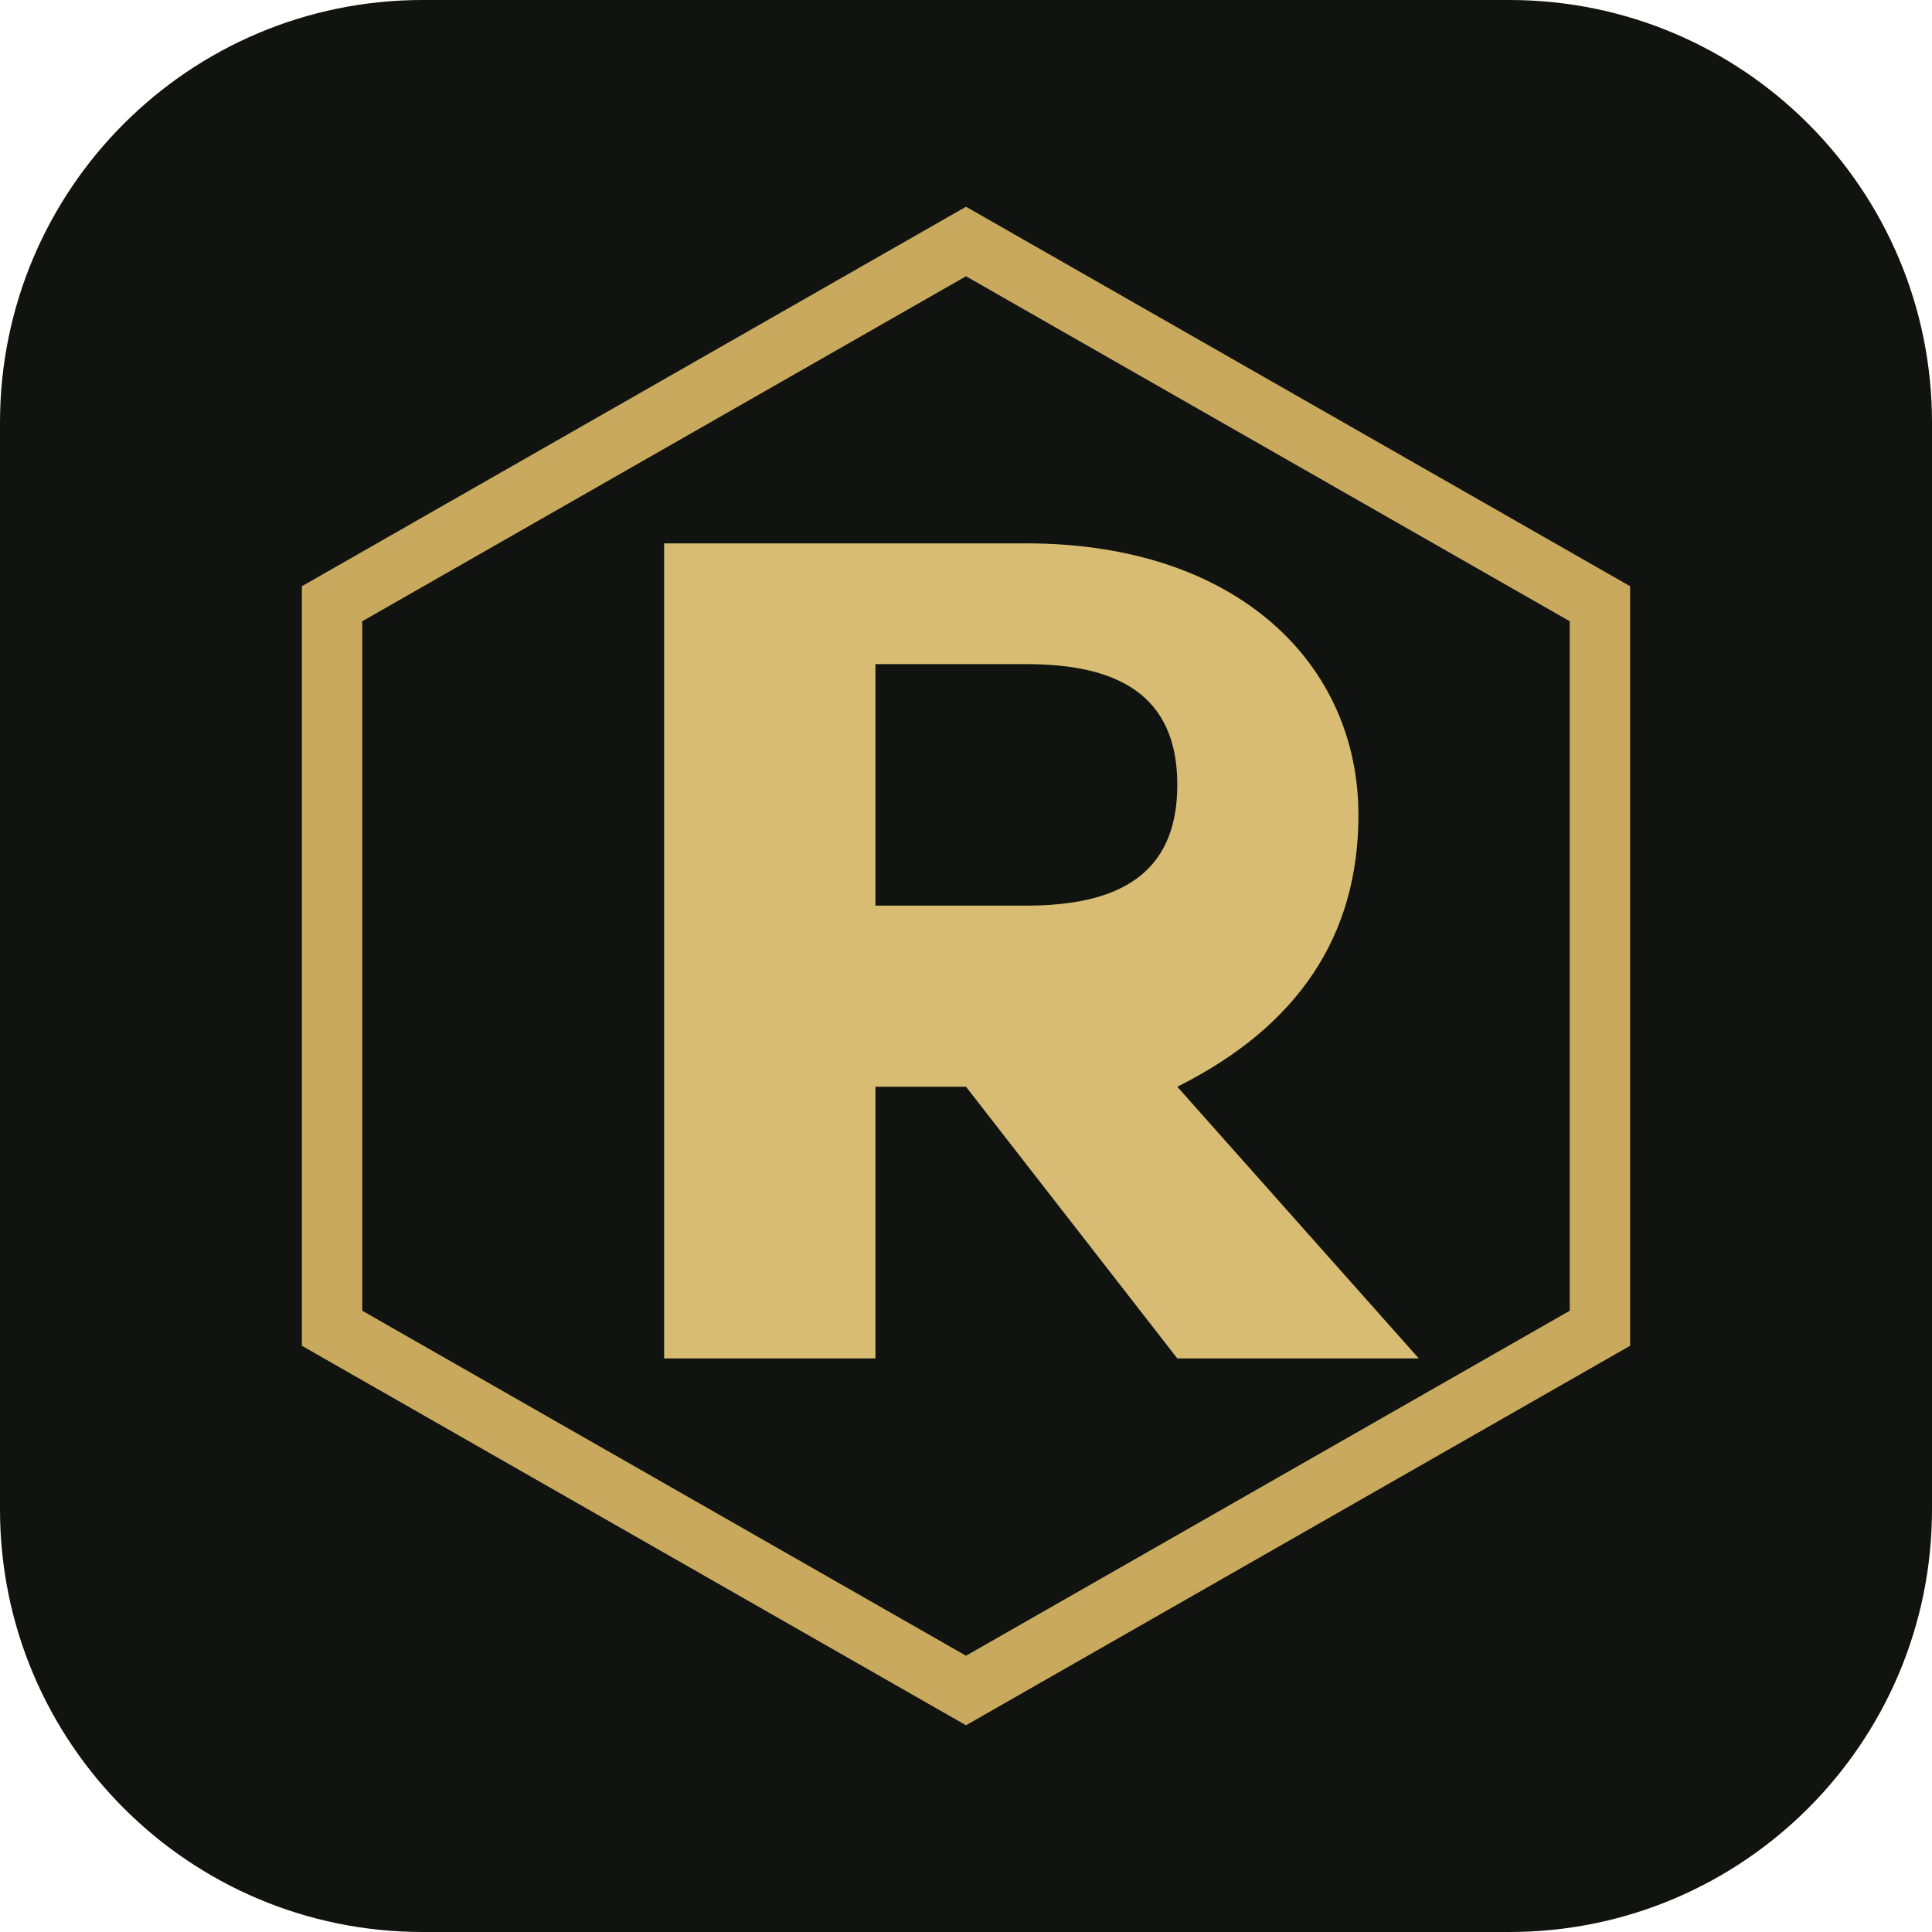
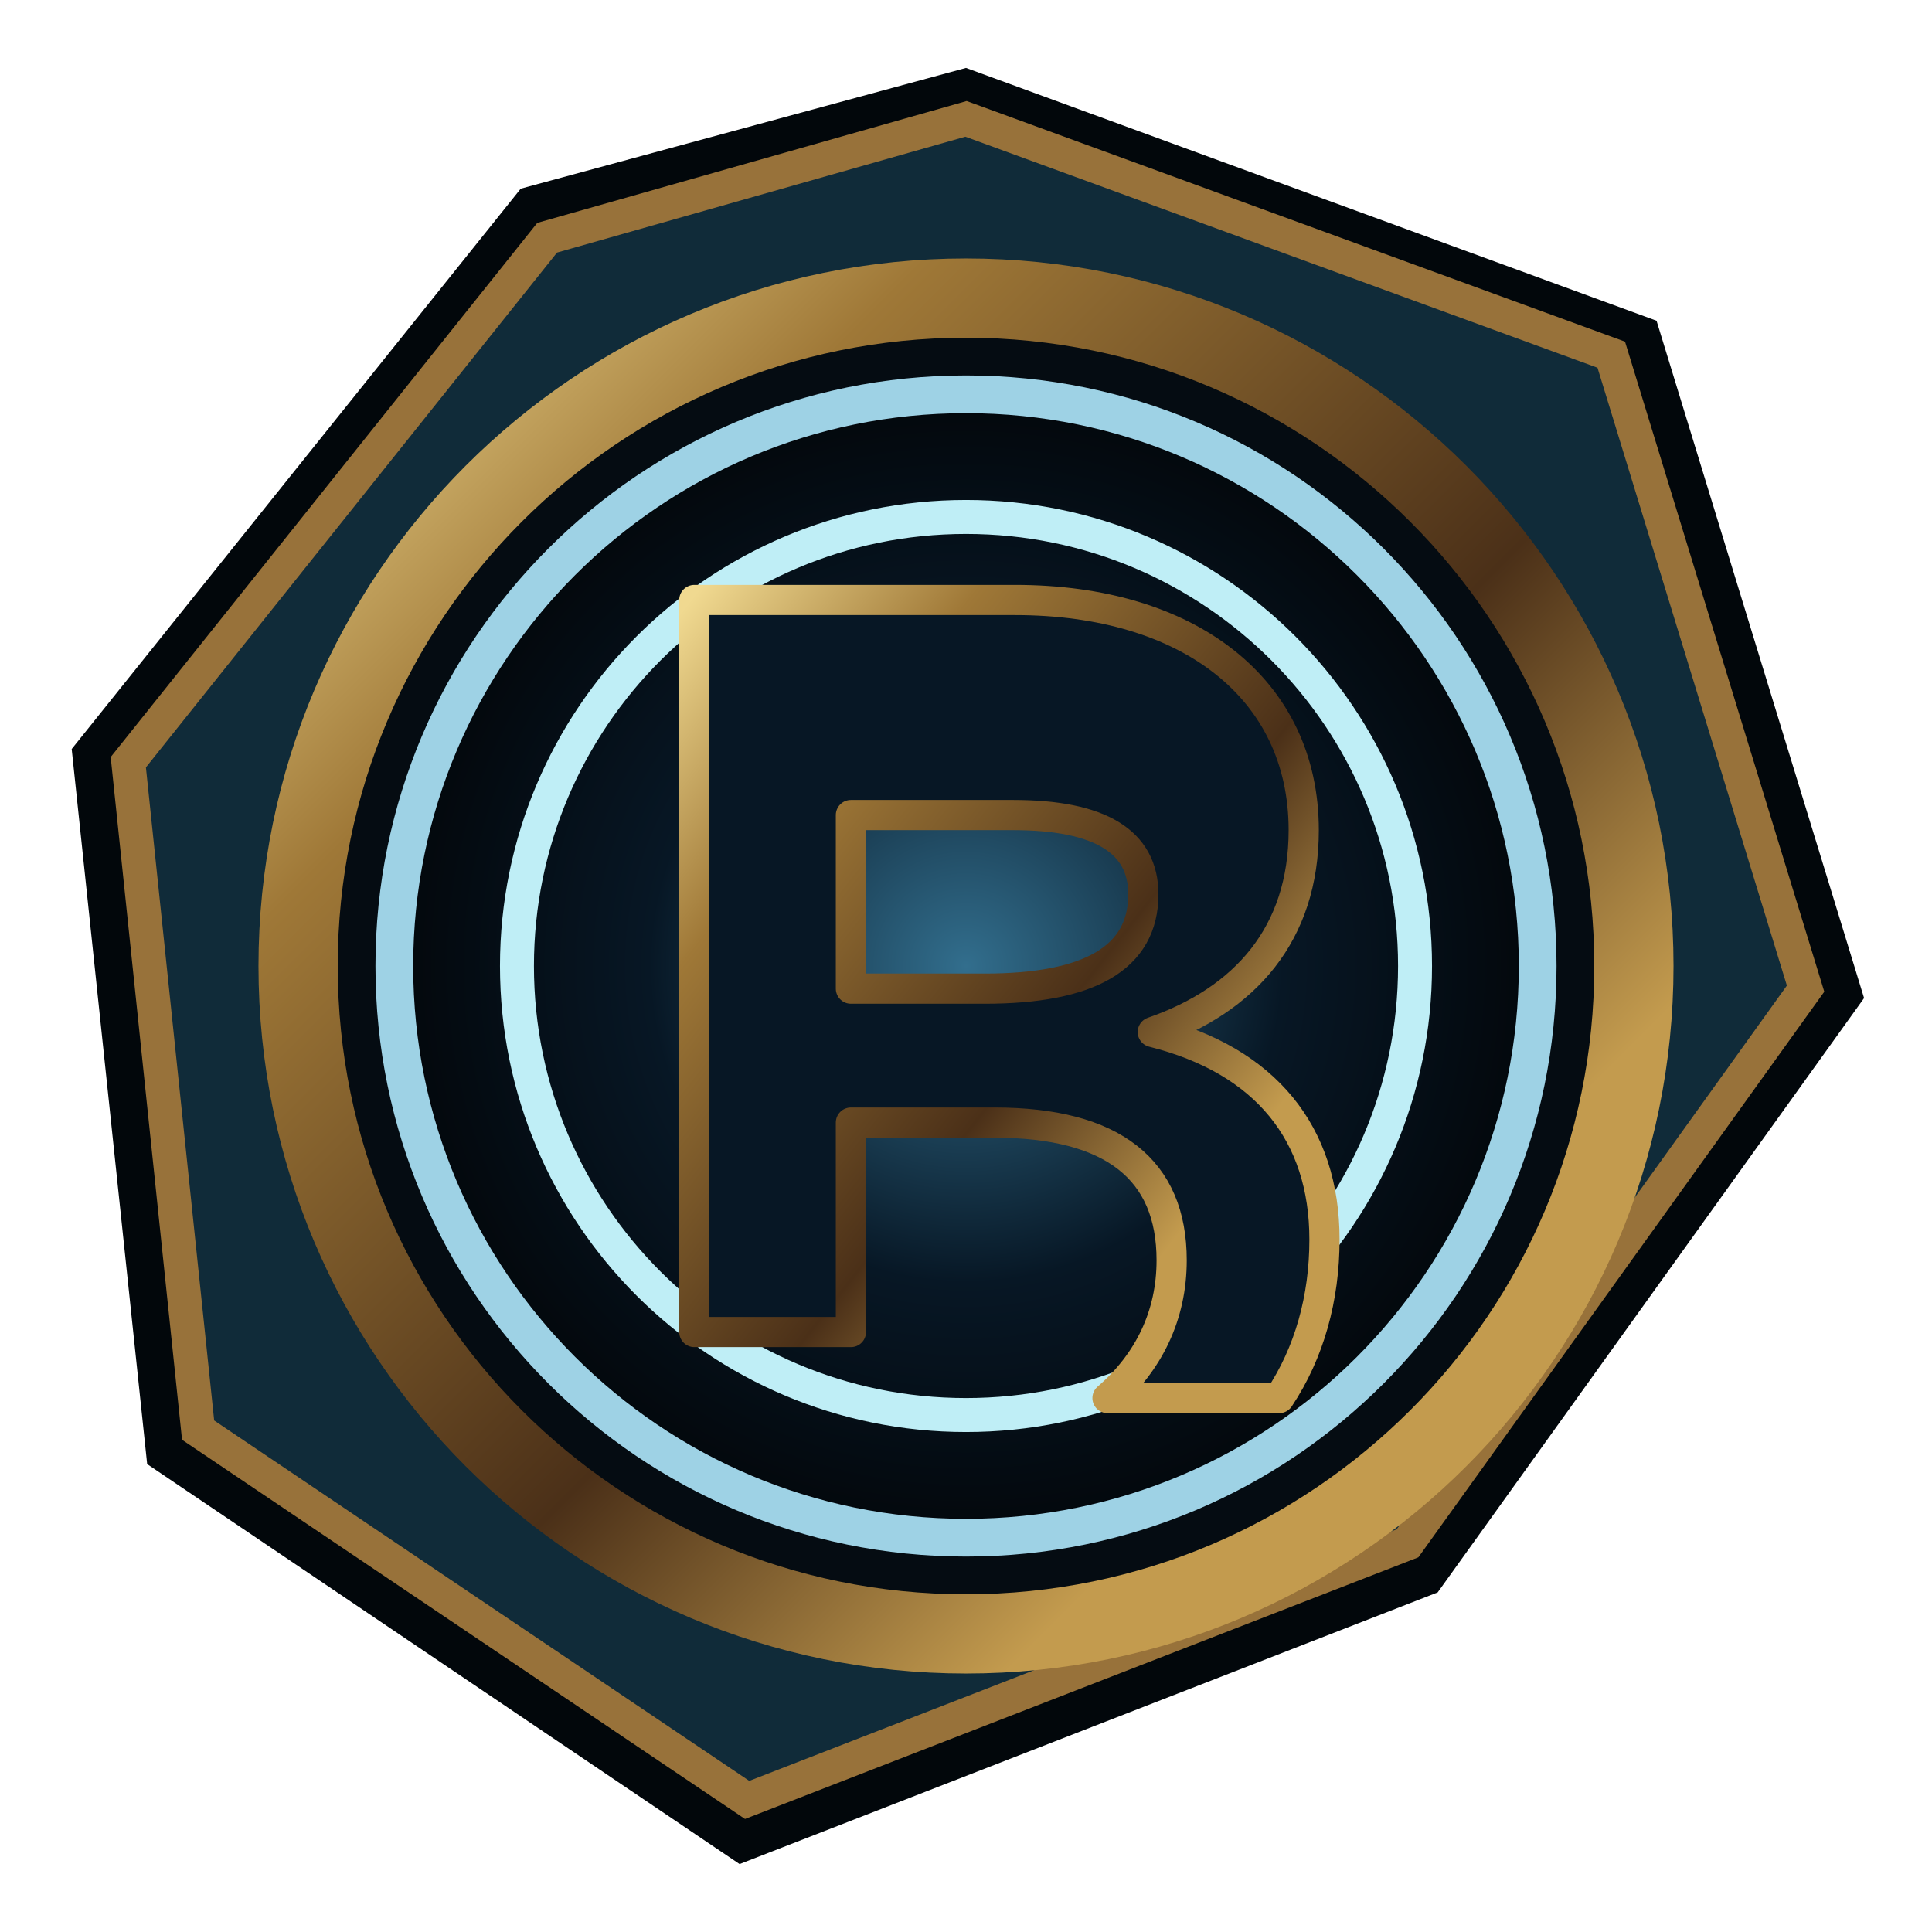
- <svg xmlns="http://www.w3.org/2000/svg" width="64" height="64" viewBox="0 0 64 64">
-   <rect width="64" height="64" rx="14" fill="#10130f" />
-   <path d="M32 8 53 20v24L32 56 11 44V20z" fill="none" stroke="#c9a95e" stroke-width="2" />
-   <path d="M22 45V18h12c7 0 11 4 11 9 0 4-2 7-6 9l8 9h-8l-7-9h-3v9zm7-15h5c3 0 5-1 5-4s-2-4-5-4h-5z" fill="#d8bc73" />
+ <svg xmlns="http://www.w3.org/2000/svg" viewBox="0 0 1024 1024">
+   <defs>
+     <radialGradient id="a">
+       <stop stop-color="#326e8d" />
+       <stop offset=".55" stop-color="#071725" />
+       <stop offset="1" stop-color="#03070b" />
+     </radialGradient>
+     <linearGradient id="b" x2="1" y2="1">
+       <stop stop-color="#f0d990" />
+       <stop offset=".22" stop-color="#9f7837" />
+       <stop offset=".55" stop-color="#4b3018" />
+       <stop offset=".78" stop-color="#c39b4e" />
+     </linearGradient>
+   </defs>
+   <path d="M512 36 878 170l110 359-226 315-370 144L78 776 38 397 276 100Z" fill="#02070b" />
+   <path d="M512 63 854 188l103 336-211 294-350 136L105 758 68 404 290 126Z" fill="#102b39" stroke="#98723a" stroke-width="18" />
+   <circle cx="512" cy="512" r="354" fill="#050c12" stroke="url(#b)" stroke-width="42" />
+   <circle cx="512" cy="512" r="303" fill="url(#a)" stroke="#9ed2e5" stroke-width="20" />
+   <circle cx="512" cy="512" r="238" fill="none" stroke="#bfeef6" stroke-width="18" />
+   <path d="M368 706V318h170c92 0 153 47 153 122 0 55-31 90-80 107 60 15 91 54 91 110 0 31-8 60-24 84h-91c22-19 34-44 34-73 0-48-31-73-94-73h-76v111Zm83-274v92h71c55 0 84-16 84-50 0-28-23-42-69-42Z" fill="#071725" stroke="url(#b)" stroke-width="16" stroke-linejoin="round" />
</svg>
